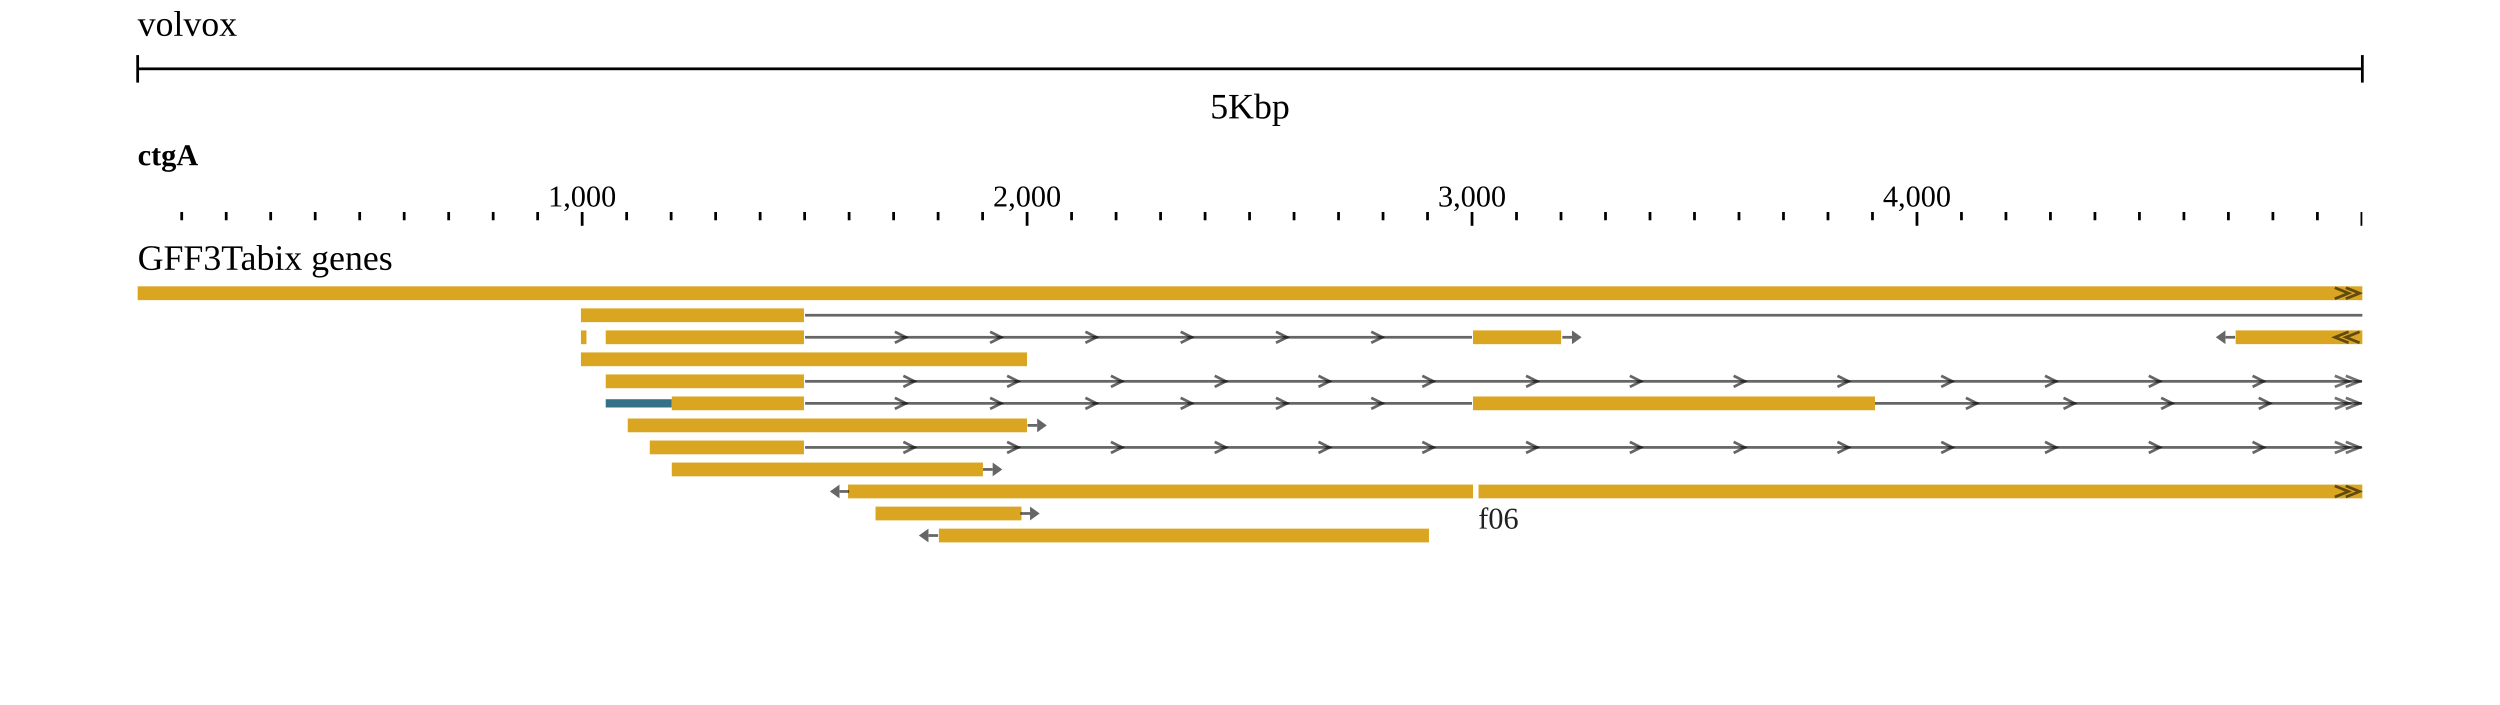
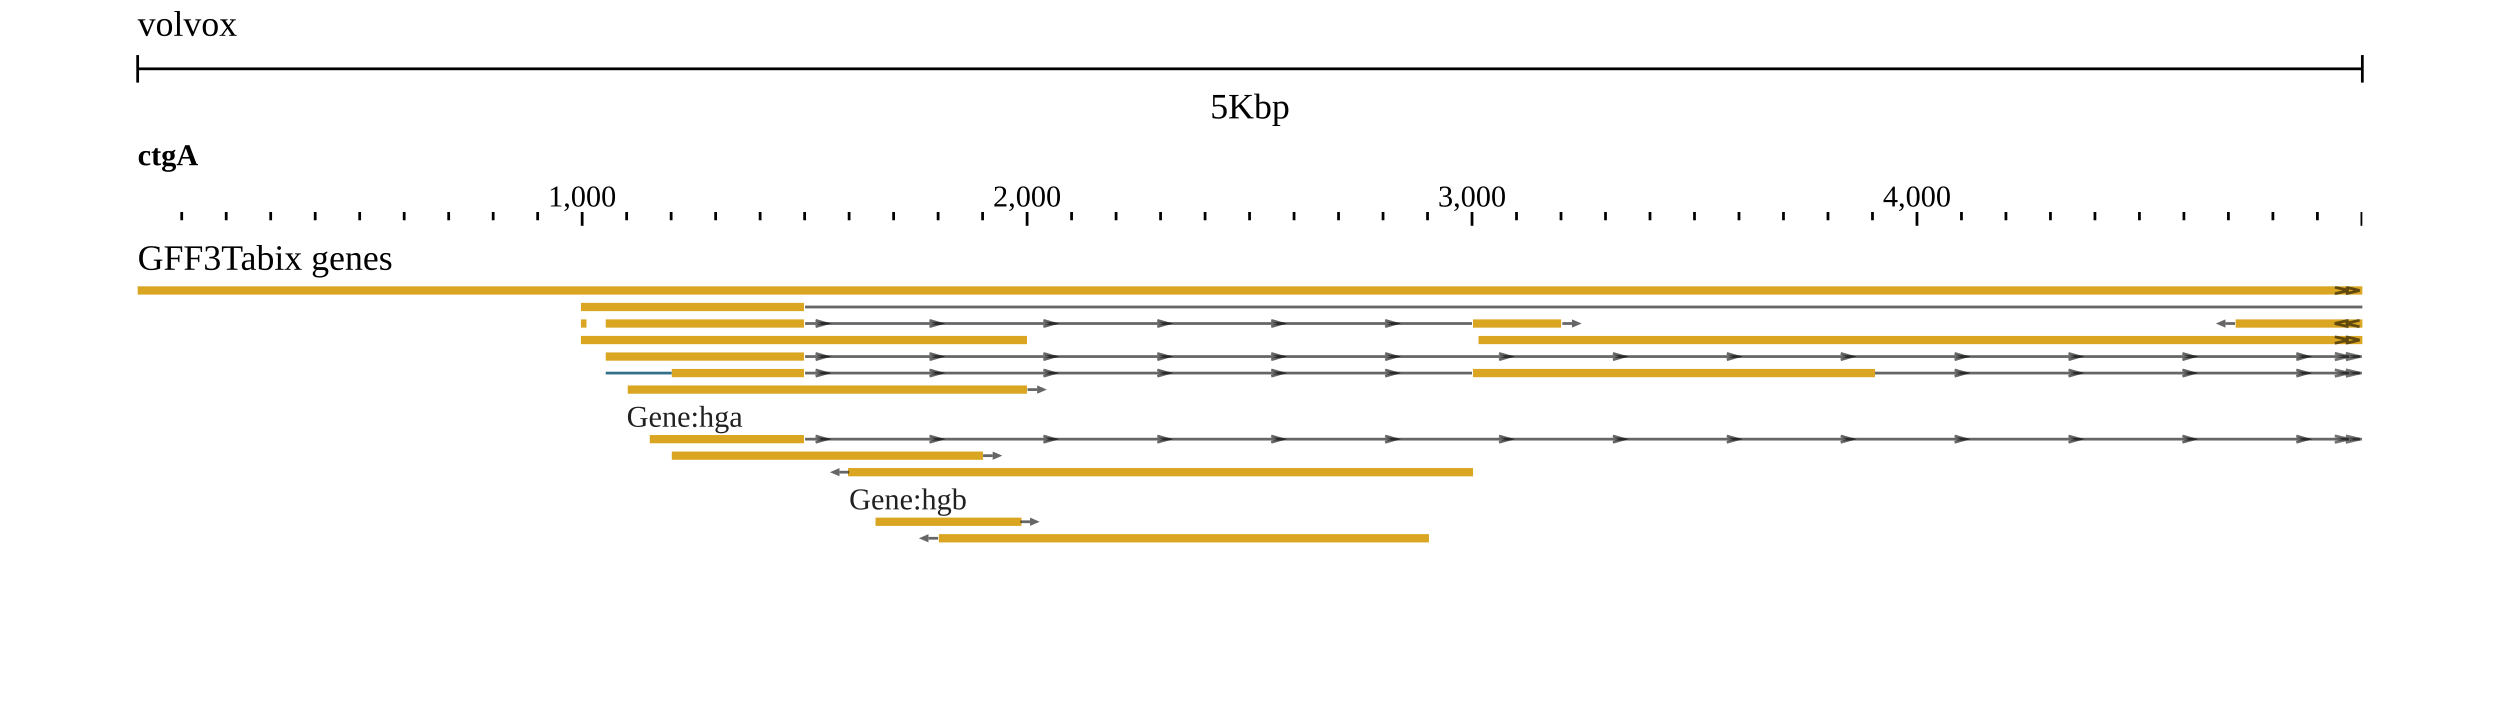
<svg xmlns="http://www.w3.org/2000/svg" width="908" height="256" viewBox="0 0 908 256">
  <rect width="908" height="256" fill="#ffffff" />
  <g transform="translate(50 0)">
    <g transform="translate(0)">
      <g id="header">
        <text x="0" y="13" font-size="13" fill="#000000">volvox</text>
        <g transform="translate(0 25)">
          <line x1="0" x2="808" y1="0" y2="0" stroke="#000000" />
          <line x1="0" x2="0" y1="-5" y2="5" stroke="#000000" />
          <line x1="808" x2="808" y1="-5" y2="5" stroke="#000000" />
          <text x="404" y="18" text-anchor="middle" font-size="13" fill="#000000">5Kbp</text>
        </g>
        <g transform="translate(0 50)">
          <defs>
            <clipPath id="ruler-clip-0">
              <rect x="0" y="0" width="808" height="34" />
            </clipPath>
          </defs>
          <g clip-path="url(#ruler-clip-0)">
            <path d="M161.44 27V32M323.04 27V32M484.64 27V32M646.24 27V32M807.84 27V32M969.44 27V32M1131.04 27V32M1292.64 27V32M1454.24 27V32M16 27V30M32.16 27V30M48.32 27V30M64.48 27V30M80.64 27V30M96.8 27V30M112.96 27V30M129.12 27V30M145.28 27V30M177.6 27V30M193.76 27V30M209.92 27V30M226.08 27V30M242.24 27V30M258.4 27V30M274.56 27V30M290.72 27V30M306.88 27V30M339.2 27V30M355.36 27V30M371.52 27V30M387.68 27V30M403.84 27V30M420 27V30M436.16 27V30M452.32 27V30M468.48 27V30M500.8 27V30M516.96 27V30M533.12 27V30M549.28 27V30M565.44 27V30M581.6 27V30M597.76 27V30M613.92 27V30M630.08 27V30M662.4 27V30M678.56 27V30M694.72 27V30M710.88 27V30M727.04 27V30M743.2 27V30M759.36 27V30M775.52 27V30M791.68 27V30M824 27V30M840.16 27V30M856.32 27V30M872.48 27V30M888.64 27V30M904.8 27V30M920.96 27V30M937.12 27V30M953.28 27V30M985.6 27V30M1001.76 27V30M1017.92 27V30M1034.08 27V30M1050.24 27V30M1066.4 27V30M1082.56 27V30M1098.72 27V30M1114.88 27V30M1147.2 27V30M1163.36 27V30M1179.52 27V30M1195.68 27V30M1211.84 27V30M1228 27V30M1244.16 27V30M1260.32 27V30M1276.48 27V30M1308.8 27V30M1324.96 27V30M1341.12 27V30M1357.28 27V30M1373.44 27V30M1389.6 27V30M1405.76 27V30M1421.92 27V30M1438.08 27V30M1470.4 27V30M1486.56 27V30M1502.72 27V30M1518.88 27V30M1535.04 27V30M1551.2 27V30M1567.36 27V30M1583.52 27V30M1599.68 27V30" stroke-width="1" stroke="#000000" fill="none" />
            <text x="161.44" y="25" text-anchor="middle" font-size="11" fill="#000000">1,000</text>
            <text x="323.04" y="25" text-anchor="middle" font-size="11" fill="#000000">2,000</text>
            <text x="484.64" y="25" text-anchor="middle" font-size="11" fill="#000000">3,000</text>
            <text x="646.24" y="25" text-anchor="middle" font-size="11" fill="#000000">4,000</text>
            <g transform="translate(0 0)">
              <defs>
                <clipPath id="reflabel-0-volvox:ctgA:0:4951:0">
                  <rect x="0" y="0" width="1599.16" height="13" />
                </clipPath>
              </defs>
              <g clip-path="url(#reflabel-0-volvox:ctgA:0:4951:0)">
                <text x="0" y="10" font-size="11" font-weight="bold" fill="#000000">ctgA</text>
              </g>
            </g>
          </g>
        </g>
      </g>
    </g>
    <g transform="translate(0 84)">
      <g transform="translate(0 0)">
        <defs>
          <clipPath id="track-clip-0-gff3tabix_genes">
            <rect x="-50" y="20" width="858" height="100" />
          </clipPath>
        </defs>
        <g clip-path="url(#track-clip-0-gff3tabix_genes)">
          <g transform="translate(0 20)">
            <defs>
              <clipPath id="display-clip-0-0-0">
                <rect x="0" y="0" width="808" height="100" />
              </clipPath>
            </defs>
            <g clip-path="url(#display-clip-0-0-0)">
              <g>
                <clipPath id="svgcanvas-clip-0">
                  <path d="M0,0h808v100h-808Z" />
                </clipPath>
                <g clip-path="url(#svgcanvas-clip-0)">
-                   <path d="M242.4,10.5L3151.04,10.5" fill="none" stroke="rgb(0,0,0)" stroke-opacity="0.6" stroke-width="1" />
-                   <path d="M242.4,18.5L484.64,18.5" fill="none" stroke="rgb(0,0,0)" stroke-opacity="0.6" stroke-width="1" />
-                   <path d="M275.01,16.5L279.01,18.5L275.01,20.5M309.61,16.5L313.61,18.5L309.61,20.5M344.22,16.5L348.22,18.5L344.22,20.5M378.82,16.5L382.82,18.5L378.82,20.5M413.43,16.5L417.43,18.5L413.43,20.5M448.03,16.5L452.03,18.5L448.03,20.5" fill="none" stroke="rgb(0,0,0)" stroke-opacity="0.6" stroke-width="1" />
-                   <path d="M242.4,34.5L807.84,34.5" fill="none" stroke="rgb(0,0,0)" stroke-opacity="0.6" stroke-width="1" />
-                   <path d="M278.1,32.5L282.1,34.5L278.1,36.5M315.79,32.5L319.79,34.5L315.79,36.5M353.49,32.5L357.49,34.5L353.49,36.5M391.18,32.5L395.18,34.5L391.18,36.5M428.88,32.5L432.88,34.5L428.88,36.5M466.58,32.5L470.58,34.5L466.58,36.5M504.27,32.5L508.27,34.5L504.27,36.5M541.97,32.5L545.97,34.5L541.97,36.5M579.66,32.5L583.66,34.5L579.66,36.5M617.36,32.5L621.36,34.5L617.36,36.5M655.05,32.5L659.05,34.5L655.05,36.5M692.75,32.5L696.75,34.5L692.75,36.5M730.45,32.5L734.45,34.5L730.45,36.5M768.14,32.5L772.14,34.5L768.14,36.5" fill="none" stroke="rgb(0,0,0)" stroke-opacity="0.6" stroke-width="1" />
-                   <path d="M888.8,34.5L1131.04,34.5" fill="none" stroke="rgb(0,0,0)" stroke-opacity="0.6" stroke-width="1" />
-                   <path d="M242.4,42.5L484.64,42.5" fill="none" stroke="rgb(0,0,0)" stroke-opacity="0.6" stroke-width="1" />
-                   <path d="M275.01,40.5L279.01,42.5L275.01,44.5M309.61,40.5L313.61,42.5L309.61,44.5M344.22,40.5L348.22,42.5L344.22,44.5M378.82,40.5L382.82,42.5L378.82,44.5M413.43,40.5L417.43,42.5L413.43,44.5M448.03,40.5L452.03,42.5L448.03,44.5" fill="none" stroke="rgb(0,0,0)" stroke-opacity="0.6" stroke-width="1" />
-                   <path d="M630.56,42.5L807.84,42.5" fill="none" stroke="rgb(0,0,0)" stroke-opacity="0.6" stroke-width="1" />
-                   <path d="M664.02,40.5L668.02,42.5L664.02,44.5M699.47,40.5L703.47,42.5L699.47,44.5M734.93,40.5L738.93,42.5L734.93,44.5M770.38,40.5L774.38,42.5L770.38,44.5" fill="none" stroke="rgb(0,0,0)" stroke-opacity="0.6" stroke-width="1" />
-                   <path d="M888.8,42.5L1131.04,42.5" fill="none" stroke="rgb(0,0,0)" stroke-opacity="0.6" stroke-width="1" />
-                   <path d="M242.4,58.5L807.84,58.5" fill="none" stroke="rgb(0,0,0)" stroke-opacity="0.6" stroke-width="1" />
-                   <path d="M278.1,56.5L282.1,58.5L278.1,60.5M315.79,56.5L319.79,58.5L315.79,60.5M353.49,56.5L357.49,58.5L353.49,60.5M391.18,56.5L395.18,58.5L391.18,60.5M428.88,56.5L432.88,58.5L428.88,60.5M466.58,56.5L470.58,58.5L466.58,60.5M504.27,56.5L508.27,58.5L504.27,60.5M541.97,56.5L545.97,58.5L541.97,60.5M579.66,56.5L583.66,58.5L579.66,60.5M617.36,56.5L621.36,58.5L617.36,60.5M655.05,56.5L659.05,58.5L655.05,60.5M692.75,56.5L696.75,58.5L692.75,60.5M730.45,56.5L734.45,58.5L730.45,60.5M768.14,56.5L772.14,58.5L768.14,60.5" fill="none" stroke="rgb(0,0,0)" stroke-opacity="0.6" stroke-width="1" />
-                   <path d="M888.8,58.5L1131.04,58.5" fill="none" stroke="rgb(0,0,0)" stroke-opacity="0.6" stroke-width="1" />
-                   <path d="M888.8,26.5L1131.04,26.5" fill="none" stroke="rgb(0,0,0)" stroke-opacity="0.6" stroke-width="1" />
-                   <rect x="0" y="0" width="8080" height="5" fill="rgb(218,165,32)" />
-                   <rect x="161" y="8" width="81" height="5" fill="rgb(218,165,32)" />
-                   <rect x="161" y="16" width="2" height="5" fill="rgb(218,165,32)" />
-                   <rect x="161" y="24" width="162" height="5" fill="rgb(218,165,32)" />
-                   <rect x="170" y="16" width="72" height="5" fill="rgb(218,165,32)" />
-                   <rect x="485" y="16" width="32" height="5" fill="rgb(218,165,32)" />
-                   <rect x="170" y="32" width="72" height="5" fill="rgb(218,165,32)" />
-                   <rect x="808" y="32" width="81" height="5" fill="rgb(218,165,32)" />
-                   <rect x="1131" y="32" width="49" height="5" fill="rgb(218,165,32)" />
-                   <rect x="170" y="41" width="24" height="3" fill="rgb(53,112,137)" />
-                   <rect x="194" y="40" width="48" height="5" fill="rgb(218,165,32)" />
-                   <rect x="485" y="40" width="146" height="5" fill="rgb(218,165,32)" />
-                   <rect x="808" y="40" width="81" height="5" fill="rgb(218,165,32)" />
-                   <rect x="1131" y="40" width="98" height="5" fill="rgb(218,165,32)" />
-                   <rect x="178" y="48" width="145" height="5" fill="rgb(218,165,32)" />
-                   <rect x="186" y="56" width="56" height="5" fill="rgb(218,165,32)" />
-                   <rect x="808" y="56" width="81" height="5" fill="rgb(218,165,32)" />
-                   <rect x="1131" y="56" width="33" height="5" fill="rgb(218,165,32)" />
-                   <rect x="194" y="64" width="113" height="5" fill="rgb(218,165,32)" />
-                   <rect x="258" y="72" width="227" height="5" fill="rgb(218,165,32)" />
-                   <rect x="268" y="80" width="53" height="5" fill="rgb(218,165,32)" />
-                   <rect x="291" y="88" width="178" height="5" fill="rgb(218,165,32)" />
-                   <rect x="487" y="72" width="504" height="5" fill="rgb(218,165,32)" />
-                   <rect x="762" y="16" width="202" height="5" fill="rgb(218,165,32)" />
-                   <rect x="845" y="24" width="12" height="5" fill="rgb(218,165,32)" />
-                   <rect x="874" y="24" width="15" height="5" fill="rgb(218,165,32)" />
-                   <rect x="1131" y="24" width="81" height="5" fill="rgb(218,165,32)" />
-                   <rect x="937" y="48" width="49" height="5" fill="rgb(218,165,32)" />
-                   <rect x="1041" y="16" width="67" height="5" fill="rgb(218,165,32)" />
-                   <rect x="1112" y="48" width="58" height="5" fill="rgb(218,165,32)" />
-                   <rect x="1148" y="16" width="17" height="5" fill="rgb(218,165,32)" />
-                   <rect x="1197" y="16" width="53" height="5" fill="rgb(218,165,32)" />
-                   <rect x="1212" y="48" width="81" height="5" fill="rgb(218,165,32)" />
-                   <rect x="517.44" y="18" width="3.5" height="1" fill="rgb(0,0,0)" fill-opacity="0.6" />
-                   <path d="M520.94,16L520.94,21L524.44,18.5Z" fill="rgb(0,0,0)" fill-opacity="0.6" stroke="none" />
-                   <rect x="1179.68" y="34" width="3.5" height="1" fill="rgb(0,0,0)" fill-opacity="0.6" />
-                   <path d="M1183.18,32L1183.18,37L1186.68,34.5Z" fill="rgb(0,0,0)" fill-opacity="0.6" stroke="none" />
-                   <rect x="323.2" y="50" width="3.5" height="1" fill="rgb(0,0,0)" fill-opacity="0.6" />
-                   <path d="M326.7,48L326.7,53L330.2,50.5Z" fill="rgb(0,0,0)" fill-opacity="0.6" stroke="none" />
-                   <rect x="1163.52" y="58" width="3.5" height="1" fill="rgb(0,0,0)" fill-opacity="0.6" />
-                   <path d="M1167.02,56L1167.02,61L1170.52,58.5Z" fill="rgb(0,0,0)" fill-opacity="0.6" stroke="none" />
-                   <rect x="307.04" y="66" width="3.5" height="1" fill="rgb(0,0,0)" fill-opacity="0.6" />
-                   <path d="M310.54,64L310.54,69L314.04,66.5Z" fill="rgb(0,0,0)" fill-opacity="0.6" stroke="none" />
-                   <rect x="254.9" y="74" width="3.5" height="1" fill="rgb(0,0,0)" fill-opacity="0.6" />
-                   <path d="M254.9,72L254.9,77L251.4,74.5Z" fill="rgb(0,0,0)" fill-opacity="0.6" stroke="none" />
-                   <rect x="320.61" y="82" width="3.5" height="1" fill="rgb(0,0,0)" fill-opacity="0.6" />
-                   <path d="M324.11,80L324.11,85L327.61,82.5Z" fill="rgb(0,0,0)" fill-opacity="0.6" stroke="none" />
-                   <rect x="287.22" y="90" width="3.5" height="1" fill="rgb(0,0,0)" fill-opacity="0.6" />
-                   <path d="M287.22,88L287.22,93L283.72,90.5Z" fill="rgb(0,0,0)" fill-opacity="0.6" stroke="none" />
-                   <rect x="990.61" y="74" width="3.5" height="1" fill="rgb(0,0,0)" fill-opacity="0.6" />
-                   <path d="M994.11,72L994.11,77L997.61,74.5Z" fill="rgb(0,0,0)" fill-opacity="0.6" stroke="none" />
-                   <rect x="758.28" y="18" width="3.5" height="1" fill="rgb(0,0,0)" fill-opacity="0.6" />
-                   <path d="M758.28,16L758.28,21L754.78,18.5Z" fill="rgb(0,0,0)" fill-opacity="0.6" stroke="none" />
-                   <rect x="870.59" y="26" width="3.5" height="1" fill="rgb(0,0,0)" fill-opacity="0.6" />
-                   <path d="M870.59,24L870.59,29L867.09,26.5Z" fill="rgb(0,0,0)" fill-opacity="0.6" stroke="none" />
-                   <rect x="933.62" y="50" width="3.5" height="1" fill="rgb(0,0,0)" fill-opacity="0.6" />
-                   <path d="M933.62,48L933.62,53L930.12,50.5Z" fill="rgb(0,0,0)" fill-opacity="0.6" stroke="none" />
-                   <rect x="1037.37" y="18" width="3.5" height="1" fill="rgb(0,0,0)" fill-opacity="0.6" />
-                   <path d="M1037.37,16L1037.37,21L1033.87,18.5Z" fill="rgb(0,0,0)" fill-opacity="0.6" stroke="none" />
-                   <rect x="1108.95" y="50" width="3.5" height="1" fill="rgb(0,0,0)" fill-opacity="0.6" />
-                   <path d="M1108.95,48L1108.95,53L1105.45,50.5Z" fill="rgb(0,0,0)" fill-opacity="0.6" stroke="none" />
-                   <rect x="1144.67" y="18" width="3.5" height="1" fill="rgb(0,0,0)" fill-opacity="0.6" />
-                   <path d="M1144.67,16L1144.67,21L1141.17,18.5Z" fill="rgb(0,0,0)" fill-opacity="0.6" stroke="none" />
-                   <rect x="1193.79" y="18" width="3.5" height="1" fill="rgb(0,0,0)" fill-opacity="0.6" />
-                   <path d="M1193.79,16L1193.79,21L1190.29,18.5Z" fill="rgb(0,0,0)" fill-opacity="0.6" stroke="none" />
-                   <rect x="1208.34" y="50" width="3.5" height="1" fill="rgb(0,0,0)" fill-opacity="0.6" />
-                   <path d="M1208.34,48L1208.34,53L1204.84,50.5Z" fill="rgb(0,0,0)" fill-opacity="0.6" stroke="none" />
-                   <path d="M802,0.5L807,2.5L802,4.5" fill="none" stroke="rgb(0,0,0)" stroke-opacity="0.55" stroke-width="1" />
-                   <path d="M798,0.5L803,2.5L798,4.5" fill="none" stroke="rgb(0,0,0)" stroke-opacity="0.55" stroke-width="1" />
-                   <path d="M802,32.5L807,34.5L802,36.5" fill="none" stroke="rgb(0,0,0)" stroke-opacity="0.55" stroke-width="1" />
-                   <path d="M798,32.5L803,34.5L798,36.5" fill="none" stroke="rgb(0,0,0)" stroke-opacity="0.55" stroke-width="1" />
-                   <path d="M802,40.5L807,42.5L802,44.5" fill="none" stroke="rgb(0,0,0)" stroke-opacity="0.55" stroke-width="1" />
-                   <path d="M798,40.5L803,42.5L798,44.5" fill="none" stroke="rgb(0,0,0)" stroke-opacity="0.55" stroke-width="1" />
-                   <path d="M802,56.5L807,58.5L802,60.5" fill="none" stroke="rgb(0,0,0)" stroke-opacity="0.55" stroke-width="1" />
-                   <path d="M798,56.5L803,58.5L798,60.5" fill="none" stroke="rgb(0,0,0)" stroke-opacity="0.55" stroke-width="1" />
-                   <path d="M802,72.5L807,74.5L802,76.5" fill="none" stroke="rgb(0,0,0)" stroke-opacity="0.55" stroke-width="1" />
-                   <path d="M798,72.5L803,74.5L798,76.5" fill="none" stroke="rgb(0,0,0)" stroke-opacity="0.55" stroke-width="1" />
-                   <path d="M807,16.5L802,18.5L807,20.5" fill="none" stroke="rgb(0,0,0)" stroke-opacity="0.55" stroke-width="1" />
-                   <path d="M803,16.5L798,18.5L803,20.5" fill="none" stroke="rgb(0,0,0)" stroke-opacity="0.55" stroke-width="1" />
+                   <path d="M242.4,7.5L3151.04,7.5" fill="none" stroke="rgb(0,0,0)" stroke-opacity="0.6" stroke-width="1" />
+                   <path d="M242.4,13.5L484.64,13.5" fill="none" stroke="rgb(0,0,0)" stroke-opacity="0.6" stroke-width="1" />
+                   <path d="M246.22,12.35L250.22,13.5L246.22,14.65M287.59,12.35L291.59,13.5L287.59,14.65M328.96,12.35L332.96,13.5L328.96,14.65M370.33,12.35L374.33,13.5L370.33,14.65M411.7,12.35L415.7,13.5L411.7,14.65M453.07,12.35L457.07,13.5L453.07,14.65" fill="none" stroke="rgb(0,0,0)" stroke-opacity="0.6" stroke-width="1" />
+                   <path d="M242.4,25.5L807.84,25.5" fill="none" stroke="rgb(0,0,0)" stroke-opacity="0.6" stroke-width="1" />
+                   <path d="M246.22,24.35L250.22,25.5L246.22,26.65M287.59,24.35L291.59,25.5L287.59,26.65M328.96,24.35L332.96,25.5L328.96,26.65M370.33,24.35L374.33,25.5L370.33,26.65M411.7,24.35L415.7,25.5L411.7,26.65M453.07,24.35L457.07,25.5L453.07,26.65M494.44,24.35L498.44,25.5L494.44,26.65M535.8,24.35L539.8,25.5L535.8,26.65M577.17,24.35L581.17,25.5L577.17,26.65M618.54,24.35L622.54,25.5L618.54,26.65M659.91,24.35L663.91,25.5L659.91,26.65M701.28,24.35L705.28,25.5L701.28,26.65M742.65,24.35L746.65,25.5L742.65,26.65M784.02,24.35L788.02,25.5L784.02,26.65" fill="none" stroke="rgb(0,0,0)" stroke-opacity="0.6" stroke-width="1" />
+                   <path d="M888.8,25.5L1131.04,25.5" fill="none" stroke="rgb(0,0,0)" stroke-opacity="0.6" stroke-width="1" />
+                   <path d="M242.4,31.5L484.64,31.5" fill="none" stroke="rgb(0,0,0)" stroke-opacity="0.6" stroke-width="1" />
+                   <path d="M246.22,30.35L250.22,31.5L246.22,32.65M287.59,30.35L291.59,31.5L287.59,32.65M328.96,30.35L332.96,31.5L328.96,32.65M370.33,30.35L374.33,31.5L370.33,32.65M411.7,30.35L415.7,31.5L411.7,32.65M453.07,30.35L457.07,31.5L453.07,32.65" fill="none" stroke="rgb(0,0,0)" stroke-opacity="0.6" stroke-width="1" />
+                   <path d="M630.56,31.5L807.84,31.5" fill="none" stroke="rgb(0,0,0)" stroke-opacity="0.6" stroke-width="1" />
+                   <path d="M659.91,30.35L663.91,31.5L659.91,32.65M701.28,30.35L705.28,31.5L701.28,32.65M742.65,30.35L746.65,31.5L742.65,32.65M784.02,30.35L788.02,31.5L784.02,32.65" fill="none" stroke="rgb(0,0,0)" stroke-opacity="0.6" stroke-width="1" />
+                   <path d="M888.8,31.5L1131.04,31.5" fill="none" stroke="rgb(0,0,0)" stroke-opacity="0.6" stroke-width="1" />
+                   <path d="M242.4,55.5L807.84,55.5" fill="none" stroke="rgb(0,0,0)" stroke-opacity="0.6" stroke-width="1" />
+                   <path d="M246.22,54.35L250.22,55.5L246.22,56.65M287.59,54.35L291.59,55.5L287.59,56.65M328.96,54.35L332.96,55.5L328.96,56.65M370.33,54.35L374.33,55.5L370.33,56.65M411.7,54.35L415.7,55.5L411.7,56.65M453.07,54.35L457.07,55.5L453.07,56.65M494.44,54.35L498.44,55.5L494.44,56.65M535.8,54.35L539.8,55.5L535.8,56.65M577.17,54.35L581.17,55.5L577.17,56.65M618.54,54.35L622.54,55.5L618.54,56.65M659.91,54.35L663.91,55.5L659.91,56.65M701.28,54.35L705.28,55.5L701.28,56.65M742.65,54.35L746.65,55.5L742.65,56.65M784.02,54.35L788.02,55.5L784.02,56.65" fill="none" stroke="rgb(0,0,0)" stroke-opacity="0.6" stroke-width="1" />
+                   <path d="M888.8,55.5L1131.04,55.5" fill="none" stroke="rgb(0,0,0)" stroke-opacity="0.6" stroke-width="1" />
+                   <path d="M888.8,37.5L1131.04,37.5" fill="none" stroke="rgb(0,0,0)" stroke-opacity="0.6" stroke-width="1" />
+                   <rect x="0" y="0" width="8080" height="3" fill="rgb(218,165,32)" />
+                   <rect x="161" y="6" width="81" height="3" fill="rgb(218,165,32)" />
+                   <rect x="161" y="12" width="2" height="3" fill="rgb(218,165,32)" />
+                   <rect x="161" y="18" width="162" height="3" fill="rgb(218,165,32)" />
+                   <rect x="170" y="12" width="72" height="3" fill="rgb(218,165,32)" />
+                   <rect x="485" y="12" width="32" height="3" fill="rgb(218,165,32)" />
+                   <rect x="170" y="24" width="72" height="3" fill="rgb(218,165,32)" />
+                   <rect x="808" y="24" width="81" height="3" fill="rgb(218,165,32)" />
+                   <rect x="1131" y="24" width="49" height="3" fill="rgb(218,165,32)" />
+                   <rect x="170" y="31" width="24" height="1" fill="rgb(53,112,137)" />
+                   <rect x="194" y="30" width="48" height="3" fill="rgb(218,165,32)" />
+                   <rect x="485" y="30" width="146" height="3" fill="rgb(218,165,32)" />
+                   <rect x="808" y="30" width="81" height="3" fill="rgb(218,165,32)" />
+                   <rect x="1131" y="30" width="98" height="3" fill="rgb(218,165,32)" />
+                   <rect x="178" y="36" width="145" height="3" fill="rgb(218,165,32)" />
+                   <rect x="186" y="54" width="56" height="3" fill="rgb(218,165,32)" />
+                   <rect x="808" y="54" width="81" height="3" fill="rgb(218,165,32)" />
+                   <rect x="1131" y="54" width="33" height="3" fill="rgb(218,165,32)" />
+                   <rect x="194" y="60" width="113" height="3" fill="rgb(218,165,32)" />
+                   <rect x="258" y="66" width="227" height="3" fill="rgb(218,165,32)" />
+                   <rect x="268" y="84" width="53" height="3" fill="rgb(218,165,32)" />
+                   <rect x="291" y="90" width="178" height="3" fill="rgb(218,165,32)" />
+                   <rect x="487" y="18" width="504" height="3" fill="rgb(218,165,32)" />
+                   <rect x="762" y="12" width="202" height="3" fill="rgb(218,165,32)" />
+                   <rect x="845" y="36" width="12" height="3" fill="rgb(218,165,32)" />
+                   <rect x="874" y="36" width="15" height="3" fill="rgb(218,165,32)" />
+                   <rect x="1131" y="36" width="81" height="3" fill="rgb(218,165,32)" />
+                   <rect x="937" y="42" width="49" height="3" fill="rgb(218,165,32)" />
+                   <rect x="1041" y="12" width="67" height="3" fill="rgb(218,165,32)" />
+                   <rect x="1112" y="18" width="58" height="3" fill="rgb(218,165,32)" />
+                   <rect x="1148" y="12" width="17" height="3" fill="rgb(218,165,32)" />
+                   <rect x="1197" y="12" width="53" height="3" fill="rgb(218,165,32)" />
+                   <rect x="1212" y="18" width="81" height="3" fill="rgb(218,165,32)" />
+                   <rect x="517.44" y="13" width="3.5" height="1" fill="rgb(0,0,0)" fill-opacity="0.6" />
+                   <path d="M520.94,12L520.94,15L524.44,13.5Z" fill="rgb(0,0,0)" fill-opacity="0.6" stroke="none" />
+                   <rect x="1179.68" y="25" width="3.5" height="1" fill="rgb(0,0,0)" fill-opacity="0.6" />
+                   <path d="M1183.18,24L1183.18,27L1186.68,25.5Z" fill="rgb(0,0,0)" fill-opacity="0.6" stroke="none" />
+                   <rect x="323.2" y="37" width="3.5" height="1" fill="rgb(0,0,0)" fill-opacity="0.6" />
+                   <path d="M326.7,36L326.7,39L330.2,37.5Z" fill="rgb(0,0,0)" fill-opacity="0.6" stroke="none" />
+                   <rect x="1163.52" y="55" width="3.5" height="1" fill="rgb(0,0,0)" fill-opacity="0.6" />
+                   <path d="M1167.02,54L1167.02,57L1170.52,55.5Z" fill="rgb(0,0,0)" fill-opacity="0.6" stroke="none" />
+                   <rect x="307.04" y="61" width="3.5" height="1" fill="rgb(0,0,0)" fill-opacity="0.6" />
+                   <path d="M310.54,60L310.54,63L314.04,61.5Z" fill="rgb(0,0,0)" fill-opacity="0.6" stroke="none" />
+                   <rect x="254.9" y="67" width="3.5" height="1" fill="rgb(0,0,0)" fill-opacity="0.6" />
+                   <path d="M254.9,66L254.9,69L251.4,67.5Z" fill="rgb(0,0,0)" fill-opacity="0.6" stroke="none" />
+                   <rect x="320.61" y="85" width="3.5" height="1" fill="rgb(0,0,0)" fill-opacity="0.6" />
+                   <path d="M324.11,84L324.11,87L327.61,85.5Z" fill="rgb(0,0,0)" fill-opacity="0.6" stroke="none" />
+                   <rect x="287.22" y="91" width="3.5" height="1" fill="rgb(0,0,0)" fill-opacity="0.6" />
+                   <path d="M287.22,90L287.22,93L283.72,91.5Z" fill="rgb(0,0,0)" fill-opacity="0.6" stroke="none" />
+                   <rect x="990.61" y="19" width="3.5" height="1" fill="rgb(0,0,0)" fill-opacity="0.6" />
+                   <path d="M994.11,18L994.11,21L997.61,19.5Z" fill="rgb(0,0,0)" fill-opacity="0.6" stroke="none" />
+                   <rect x="758.28" y="13" width="3.5" height="1" fill="rgb(0,0,0)" fill-opacity="0.6" />
+                   <path d="M758.28,12L758.28,15L754.78,13.5Z" fill="rgb(0,0,0)" fill-opacity="0.6" stroke="none" />
+                   <rect x="870.59" y="37" width="3.5" height="1" fill="rgb(0,0,0)" fill-opacity="0.6" />
+                   <path d="M870.59,36L870.59,39L867.09,37.5Z" fill="rgb(0,0,0)" fill-opacity="0.6" stroke="none" />
+                   <rect x="933.62" y="43" width="3.5" height="1" fill="rgb(0,0,0)" fill-opacity="0.6" />
+                   <path d="M933.62,42L933.62,45L930.12,43.5Z" fill="rgb(0,0,0)" fill-opacity="0.6" stroke="none" />
+                   <rect x="1037.37" y="13" width="3.5" height="1" fill="rgb(0,0,0)" fill-opacity="0.6" />
+                   <path d="M1037.37,12L1037.37,15L1033.87,13.5Z" fill="rgb(0,0,0)" fill-opacity="0.6" stroke="none" />
+                   <rect x="1108.95" y="19" width="3.5" height="1" fill="rgb(0,0,0)" fill-opacity="0.6" />
+                   <path d="M1108.95,18L1108.95,21L1105.45,19.5Z" fill="rgb(0,0,0)" fill-opacity="0.6" stroke="none" />
+                   <rect x="1144.67" y="13" width="3.5" height="1" fill="rgb(0,0,0)" fill-opacity="0.6" />
+                   <path d="M1144.67,12L1144.67,15L1141.17,13.5Z" fill="rgb(0,0,0)" fill-opacity="0.6" stroke="none" />
+                   <rect x="1193.79" y="13" width="3.5" height="1" fill="rgb(0,0,0)" fill-opacity="0.6" />
+                   <path d="M1193.79,12L1193.79,15L1190.29,13.5Z" fill="rgb(0,0,0)" fill-opacity="0.6" stroke="none" />
+                   <rect x="1208.34" y="19" width="3.5" height="1" fill="rgb(0,0,0)" fill-opacity="0.6" />
+                   <path d="M1208.34,18L1208.34,21L1204.84,19.5Z" fill="rgb(0,0,0)" fill-opacity="0.6" stroke="none" />
+                   <path d="M802,0.3L807,1.5L802,2.7" fill="none" stroke="rgb(0,0,0)" stroke-opacity="0.55" stroke-width="1" />
+                   <path d="M798,0.3L803,1.5L798,2.7" fill="none" stroke="rgb(0,0,0)" stroke-opacity="0.55" stroke-width="1" />
+                   <path d="M802,24.3L807,25.5L802,26.7" fill="none" stroke="rgb(0,0,0)" stroke-opacity="0.55" stroke-width="1" />
+                   <path d="M798,24.3L803,25.5L798,26.7" fill="none" stroke="rgb(0,0,0)" stroke-opacity="0.55" stroke-width="1" />
+                   <path d="M802,30.3L807,31.5L802,32.7" fill="none" stroke="rgb(0,0,0)" stroke-opacity="0.55" stroke-width="1" />
+                   <path d="M798,30.3L803,31.5L798,32.7" fill="none" stroke="rgb(0,0,0)" stroke-opacity="0.55" stroke-width="1" />
+                   <path d="M802,54.3L807,55.5L802,56.7" fill="none" stroke="rgb(0,0,0)" stroke-opacity="0.55" stroke-width="1" />
+                   <path d="M798,54.3L803,55.5L798,56.7" fill="none" stroke="rgb(0,0,0)" stroke-opacity="0.55" stroke-width="1" />
+                   <path d="M802,18.3L807,19.5L802,20.7" fill="none" stroke="rgb(0,0,0)" stroke-opacity="0.55" stroke-width="1" />
+                   <path d="M798,18.3L803,19.5L798,20.7" fill="none" stroke="rgb(0,0,0)" stroke-opacity="0.55" stroke-width="1" />
+                   <path d="M807,12.3L802,13.5L807,14.7" fill="none" stroke="rgb(0,0,0)" stroke-opacity="0.55" stroke-width="1" />
+                   <path d="M803,12.3L798,13.5L803,14.7" fill="none" stroke="rgb(0,0,0)" stroke-opacity="0.55" stroke-width="1" />
                </g>
              </g>
              <g>
-                 <text x="486.9" y="88" fill="rgb(0,0,0)" fill-opacity="0.87" font-size="11" text-anchor="start" dominant-baseline="auto">f06</text>
+                 <text x="177.6" y="51" fill="rgb(0,0,0)" fill-opacity="0.87" font-size="11" text-anchor="start" dominant-baseline="auto">Gene:hga</text>
+                 <text x="258.4" y="81" fill="rgb(0,0,0)" fill-opacity="0.87" font-size="11" text-anchor="start" dominant-baseline="auto">Gene:hgb</text>
              </g>
            </g>
          </g>
        </g>
        <text x="0" y="14" font-size="13" fill="#000000">GFF3Tabix genes</text>
      </g>
    </g>
    <g transform="translate(0 84)">
      <defs>
        <clipPath id="highlight-clip-0">
          <rect x="0" y="0" width="808" height="122" />
        </clipPath>
      </defs>
      <g clip-path="url(#highlight-clip-0)" />
    </g>
  </g>
</svg>
